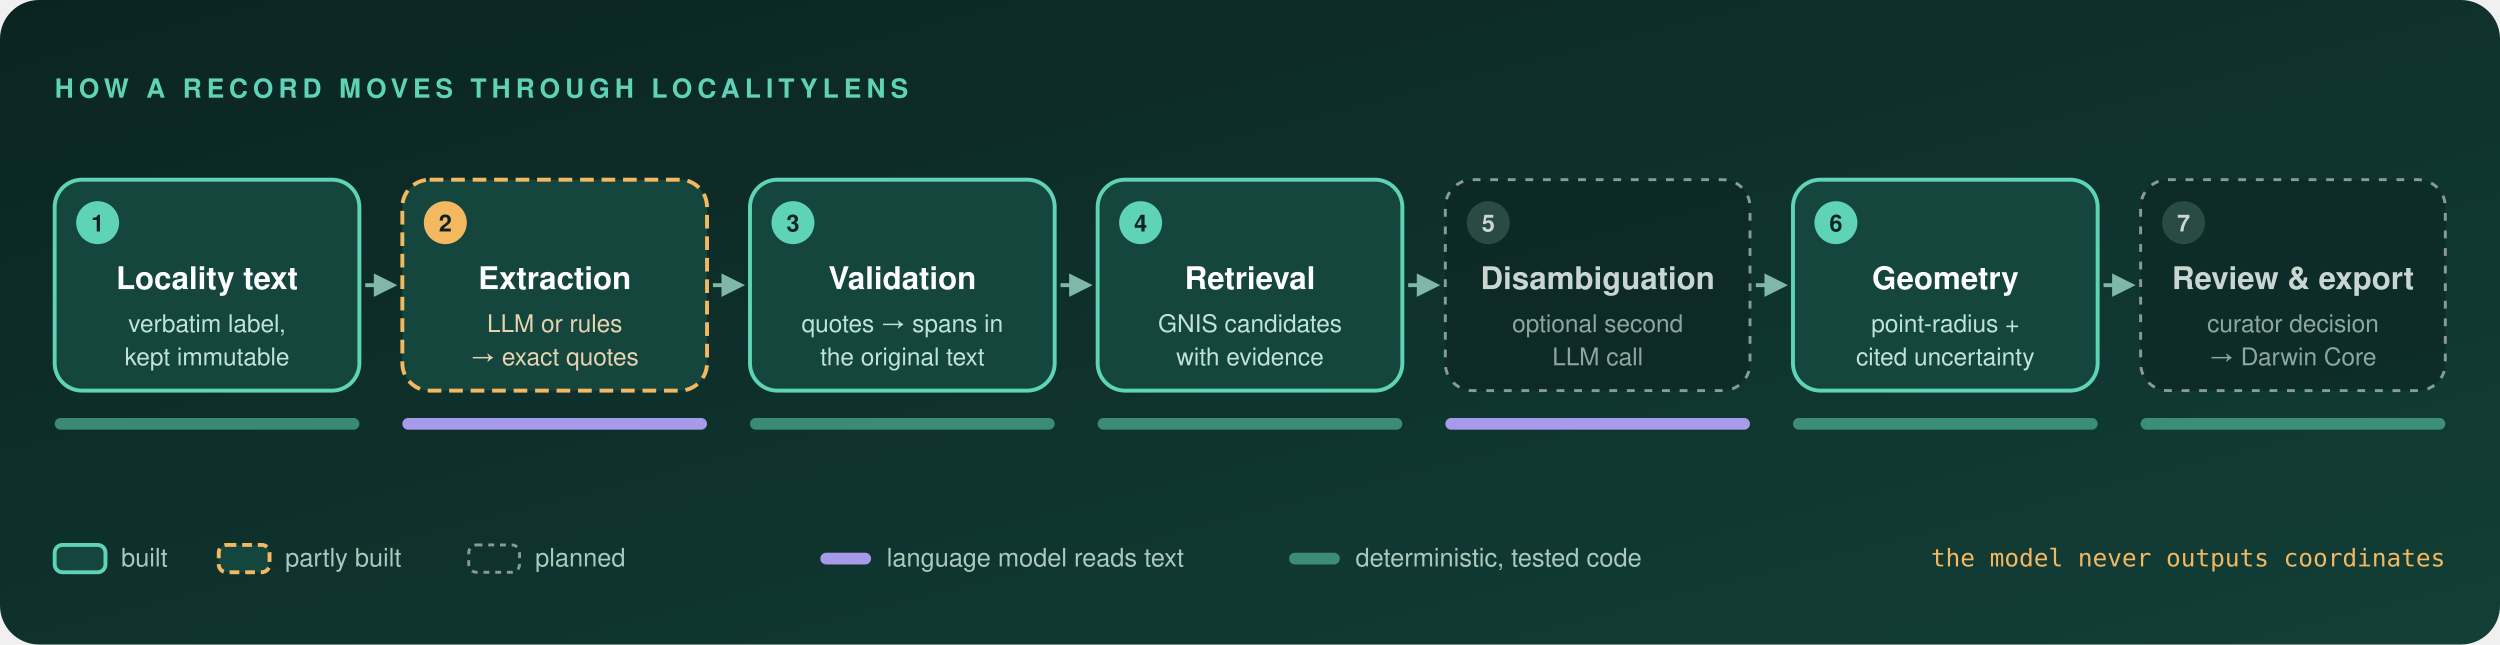
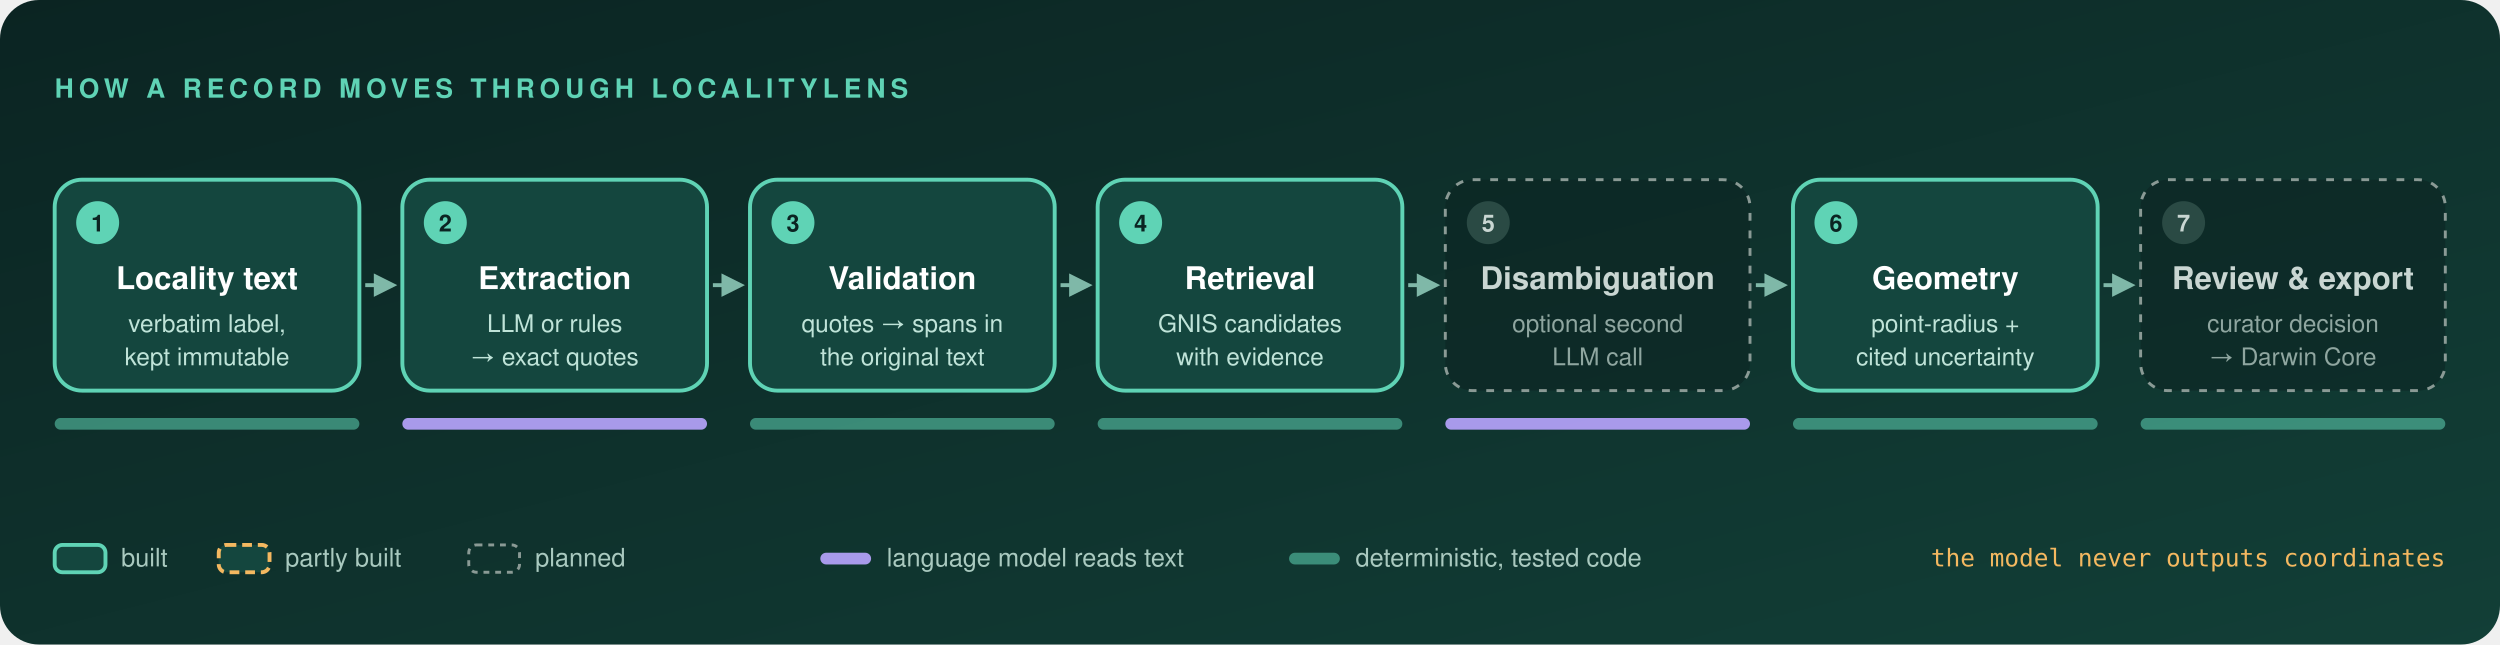
<svg xmlns="http://www.w3.org/2000/svg" width="1280" height="330" viewBox="0 0 1280 330" role="img" aria-labelledby="t d">
  <defs>
    <linearGradient id="bg" x1="0" y1="0" x2="1" y2="1">
      <stop offset="0" stop-color="#0B2422" />
      <stop offset="1" stop-color="#123F37" />
    </linearGradient>
    <marker id="a" viewBox="0 0 10 10" refX="8" refY="5" markerWidth="6" markerHeight="6" orient="auto">
      <path d="M0,0 L10,5 L0,10 z" fill="#7FB8A8" />
    </marker>
  </defs>
  <rect width="1280" height="330" rx="20" fill="url(#bg)" />
  <text x="28" y="50" font-family="-apple-system, BlinkMacSystemFont, 'Segoe UI', Helvetica, Arial, sans-serif" font-size="13.5" font-weight="600" letter-spacing="2.6" fill="#5FD3B5">HOW A RECORD MOVES THROUGH LOCALITYLENS</text>
  <rect x="28" y="92" width="156" height="108" rx="14" fill="#14463E" stroke="#5FD3B5" stroke-width="2" />
  <circle cx="50" cy="114" r="11" fill="#5FD3B5" />
  <text x="50" y="118.5" text-anchor="middle" font-family="-apple-system, BlinkMacSystemFont, 'Segoe UI', Helvetica, Arial, sans-serif" font-size="12" font-weight="700" fill="#0B2422">1</text>
  <text x="106.0" y="148" text-anchor="middle" font-family="-apple-system, BlinkMacSystemFont, 'Segoe UI', Helvetica, Arial, sans-serif" font-size="16" font-weight="700" fill="#FFFFFF">Locality text</text>
  <text x="106.0" y="170" text-anchor="middle" font-family="-apple-system, BlinkMacSystemFont, 'Segoe UI', Helvetica, Arial, sans-serif" font-size="12.5" fill="#BFE3D8">verbatim label,</text>
  <text x="106.0" y="187" text-anchor="middle" font-family="-apple-system, BlinkMacSystemFont, 'Segoe UI', Helvetica, Arial, sans-serif" font-size="12.5" fill="#BFE3D8">kept immutable</text>
  <line x1="187" y1="146.0" x2="201" y2="146.0" stroke="#7FB8A8" stroke-width="2" marker-end="url(#a)" />
  <rect x="28" y="214" width="156" height="6" rx="3" fill="#5FD3B5" fill-opacity="0.55" />
-   <rect x="206" y="92" width="156" height="108" rx="14" fill="#14463E" stroke="#F4B860" stroke-width="2" stroke-dasharray="7 4" />
-   <circle cx="228" cy="114" r="11" fill="#F4B860" />
+   <rect x="206" y="92" width="156" height="108" rx="14" fill="#14463E" stroke="#5FD3B5" stroke-width="2" />
+   <circle cx="228" cy="114" r="11" fill="#5FD3B5" />
  <text x="228" y="118.5" text-anchor="middle" font-family="-apple-system, BlinkMacSystemFont, 'Segoe UI', Helvetica, Arial, sans-serif" font-size="12" font-weight="700" fill="#0B2422">2</text>
  <text x="284.0" y="148" text-anchor="middle" font-family="-apple-system, BlinkMacSystemFont, 'Segoe UI', Helvetica, Arial, sans-serif" font-size="16" font-weight="700" fill="#FFFFFF">Extraction</text>
-   <text x="284.0" y="170" text-anchor="middle" font-family="-apple-system, BlinkMacSystemFont, 'Segoe UI', Helvetica, Arial, sans-serif" font-size="12.5" fill="#E6D3B0">LLM or rules</text>
-   <text x="284.0" y="187" text-anchor="middle" font-family="-apple-system, BlinkMacSystemFont, 'Segoe UI', Helvetica, Arial, sans-serif" font-size="12.5" fill="#E6D3B0">→ exact quotes</text>
+   <text x="284.0" y="170" text-anchor="middle" font-family="-apple-system, BlinkMacSystemFont, 'Segoe UI', Helvetica, Arial, sans-serif" font-size="12.5" fill="#BFE3D8">LLM or rules</text>
+   <text x="284.0" y="187" text-anchor="middle" font-family="-apple-system, BlinkMacSystemFont, 'Segoe UI', Helvetica, Arial, sans-serif" font-size="12.5" fill="#BFE3D8">→ exact quotes</text>
  <line x1="365" y1="146.0" x2="379" y2="146.0" stroke="#7FB8A8" stroke-width="2" marker-end="url(#a)" />
  <rect x="206" y="214" width="156" height="6" rx="3" fill="#B9A6FF" fill-opacity="0.9" />
  <rect x="384" y="92" width="156" height="108" rx="14" fill="#14463E" stroke="#5FD3B5" stroke-width="2" />
  <circle cx="406" cy="114" r="11" fill="#5FD3B5" />
  <text x="406" y="118.5" text-anchor="middle" font-family="-apple-system, BlinkMacSystemFont, 'Segoe UI', Helvetica, Arial, sans-serif" font-size="12" font-weight="700" fill="#0B2422">3</text>
  <text x="462.0" y="148" text-anchor="middle" font-family="-apple-system, BlinkMacSystemFont, 'Segoe UI', Helvetica, Arial, sans-serif" font-size="16" font-weight="700" fill="#FFFFFF">Validation</text>
  <text x="462.0" y="170" text-anchor="middle" font-family="-apple-system, BlinkMacSystemFont, 'Segoe UI', Helvetica, Arial, sans-serif" font-size="12.5" fill="#BFE3D8">quotes → spans in</text>
  <text x="462.0" y="187" text-anchor="middle" font-family="-apple-system, BlinkMacSystemFont, 'Segoe UI', Helvetica, Arial, sans-serif" font-size="12.5" fill="#BFE3D8">the original text</text>
  <line x1="543" y1="146.0" x2="557" y2="146.0" stroke="#7FB8A8" stroke-width="2" marker-end="url(#a)" />
  <rect x="384" y="214" width="156" height="6" rx="3" fill="#5FD3B5" fill-opacity="0.55" />
  <rect x="562" y="92" width="156" height="108" rx="14" fill="#14463E" stroke="#5FD3B5" stroke-width="2" />
  <circle cx="584" cy="114" r="11" fill="#5FD3B5" />
  <text x="584" y="118.5" text-anchor="middle" font-family="-apple-system, BlinkMacSystemFont, 'Segoe UI', Helvetica, Arial, sans-serif" font-size="12" font-weight="700" fill="#0B2422">4</text>
  <text x="640.0" y="148" text-anchor="middle" font-family="-apple-system, BlinkMacSystemFont, 'Segoe UI', Helvetica, Arial, sans-serif" font-size="16" font-weight="700" fill="#FFFFFF">Retrieval</text>
  <text x="640.0" y="170" text-anchor="middle" font-family="-apple-system, BlinkMacSystemFont, 'Segoe UI', Helvetica, Arial, sans-serif" font-size="12.5" fill="#BFE3D8">GNIS candidates</text>
  <text x="640.0" y="187" text-anchor="middle" font-family="-apple-system, BlinkMacSystemFont, 'Segoe UI', Helvetica, Arial, sans-serif" font-size="12.5" fill="#BFE3D8">with evidence</text>
  <line x1="721" y1="146.0" x2="735" y2="146.0" stroke="#7FB8A8" stroke-width="2" marker-end="url(#a)" />
  <rect x="562" y="214" width="156" height="6" rx="3" fill="#5FD3B5" fill-opacity="0.55" />
  <rect x="740" y="92" width="156" height="108" rx="14" fill="#0B2422" fill-opacity="0.55" stroke="#8A9A95" stroke-width="1.5" stroke-dasharray="4 5" />
  <circle cx="762" cy="114" r="11" fill="#2A4A44" />
  <text x="762" y="118.5" text-anchor="middle" font-family="-apple-system, BlinkMacSystemFont, 'Segoe UI', Helvetica, Arial, sans-serif" font-size="12" font-weight="700" fill="#C9D6D2">5</text>
  <text x="818.0" y="148" text-anchor="middle" font-family="-apple-system, BlinkMacSystemFont, 'Segoe UI', Helvetica, Arial, sans-serif" font-size="16" font-weight="700" fill="#C9D6D2">Disambiguation</text>
  <text x="818.0" y="170" text-anchor="middle" font-family="-apple-system, BlinkMacSystemFont, 'Segoe UI', Helvetica, Arial, sans-serif" font-size="12.5" fill="#8FA6A0">optional second</text>
  <text x="818.0" y="187" text-anchor="middle" font-family="-apple-system, BlinkMacSystemFont, 'Segoe UI', Helvetica, Arial, sans-serif" font-size="12.5" fill="#8FA6A0">LLM call</text>
  <line x1="899" y1="146.0" x2="913" y2="146.0" stroke="#7FB8A8" stroke-width="2" marker-end="url(#a)" />
  <rect x="740" y="214" width="156" height="6" rx="3" fill="#B9A6FF" fill-opacity="0.9" />
  <rect x="918" y="92" width="156" height="108" rx="14" fill="#14463E" stroke="#5FD3B5" stroke-width="2" />
  <circle cx="940" cy="114" r="11" fill="#5FD3B5" />
  <text x="940" y="118.5" text-anchor="middle" font-family="-apple-system, BlinkMacSystemFont, 'Segoe UI', Helvetica, Arial, sans-serif" font-size="12" font-weight="700" fill="#0B2422">6</text>
  <text x="996.0" y="148" text-anchor="middle" font-family="-apple-system, BlinkMacSystemFont, 'Segoe UI', Helvetica, Arial, sans-serif" font-size="16" font-weight="700" fill="#FFFFFF">Geometry</text>
  <text x="996.0" y="170" text-anchor="middle" font-family="-apple-system, BlinkMacSystemFont, 'Segoe UI', Helvetica, Arial, sans-serif" font-size="12.5" fill="#BFE3D8">point-radius +</text>
  <text x="996.0" y="187" text-anchor="middle" font-family="-apple-system, BlinkMacSystemFont, 'Segoe UI', Helvetica, Arial, sans-serif" font-size="12.5" fill="#BFE3D8">cited uncertainty</text>
  <line x1="1077" y1="146.0" x2="1091" y2="146.0" stroke="#7FB8A8" stroke-width="2" marker-end="url(#a)" />
  <rect x="918" y="214" width="156" height="6" rx="3" fill="#5FD3B5" fill-opacity="0.55" />
  <rect x="1096" y="92" width="156" height="108" rx="14" fill="#0B2422" fill-opacity="0.55" stroke="#8A9A95" stroke-width="1.5" stroke-dasharray="4 5" />
  <circle cx="1118" cy="114" r="11" fill="#2A4A44" />
  <text x="1118" y="118.5" text-anchor="middle" font-family="-apple-system, BlinkMacSystemFont, 'Segoe UI', Helvetica, Arial, sans-serif" font-size="12" font-weight="700" fill="#C9D6D2">7</text>
  <text x="1174.0" y="148" text-anchor="middle" font-family="-apple-system, BlinkMacSystemFont, 'Segoe UI', Helvetica, Arial, sans-serif" font-size="16" font-weight="700" fill="#C9D6D2">Review &amp; export</text>
  <text x="1174.0" y="170" text-anchor="middle" font-family="-apple-system, BlinkMacSystemFont, 'Segoe UI', Helvetica, Arial, sans-serif" font-size="12.5" fill="#8FA6A0">curator decision</text>
  <text x="1174.0" y="187" text-anchor="middle" font-family="-apple-system, BlinkMacSystemFont, 'Segoe UI', Helvetica, Arial, sans-serif" font-size="12.5" fill="#8FA6A0">→ Darwin Core</text>
  <rect x="1096" y="214" width="156" height="6" rx="3" fill="#5FD3B5" fill-opacity="0.55" />
  <g font-family="-apple-system, BlinkMacSystemFont, 'Segoe UI', Helvetica, Arial, sans-serif" font-size="13" fill="#A9C9BF">
    <rect x="28" y="279" width="26" height="14" rx="4" fill="#14463E" stroke="#5FD3B5" stroke-width="2" />
    <text x="62" y="290">built</text>
    <rect x="112" y="279" width="26" height="14" rx="4" fill="#14463E" stroke="#F4B860" stroke-width="2" stroke-dasharray="5 3" />
    <text x="146" y="290">partly built</text>
    <rect x="240" y="279" width="26" height="14" rx="4" fill="none" stroke="#8A9A95" stroke-width="1.5" stroke-dasharray="3 3" />
    <text x="274" y="290">planned</text>
    <rect x="420" y="283" width="26" height="6" rx="3" fill="#B9A6FF" fill-opacity="0.9" />
    <text x="454" y="290">language model reads text</text>
    <rect x="660" y="283" width="26" height="6" rx="3" fill="#5FD3B5" fill-opacity="0.55" />
    <text x="694" y="290">deterministic, tested code</text>
  </g>
  <text x="1252" y="290" text-anchor="end" font-family="ui-monospace, SFMono-Regular, Menlo, Consolas, monospace" font-size="12.5" fill="#F4B860">the model never outputs coordinates</text>
</svg>
